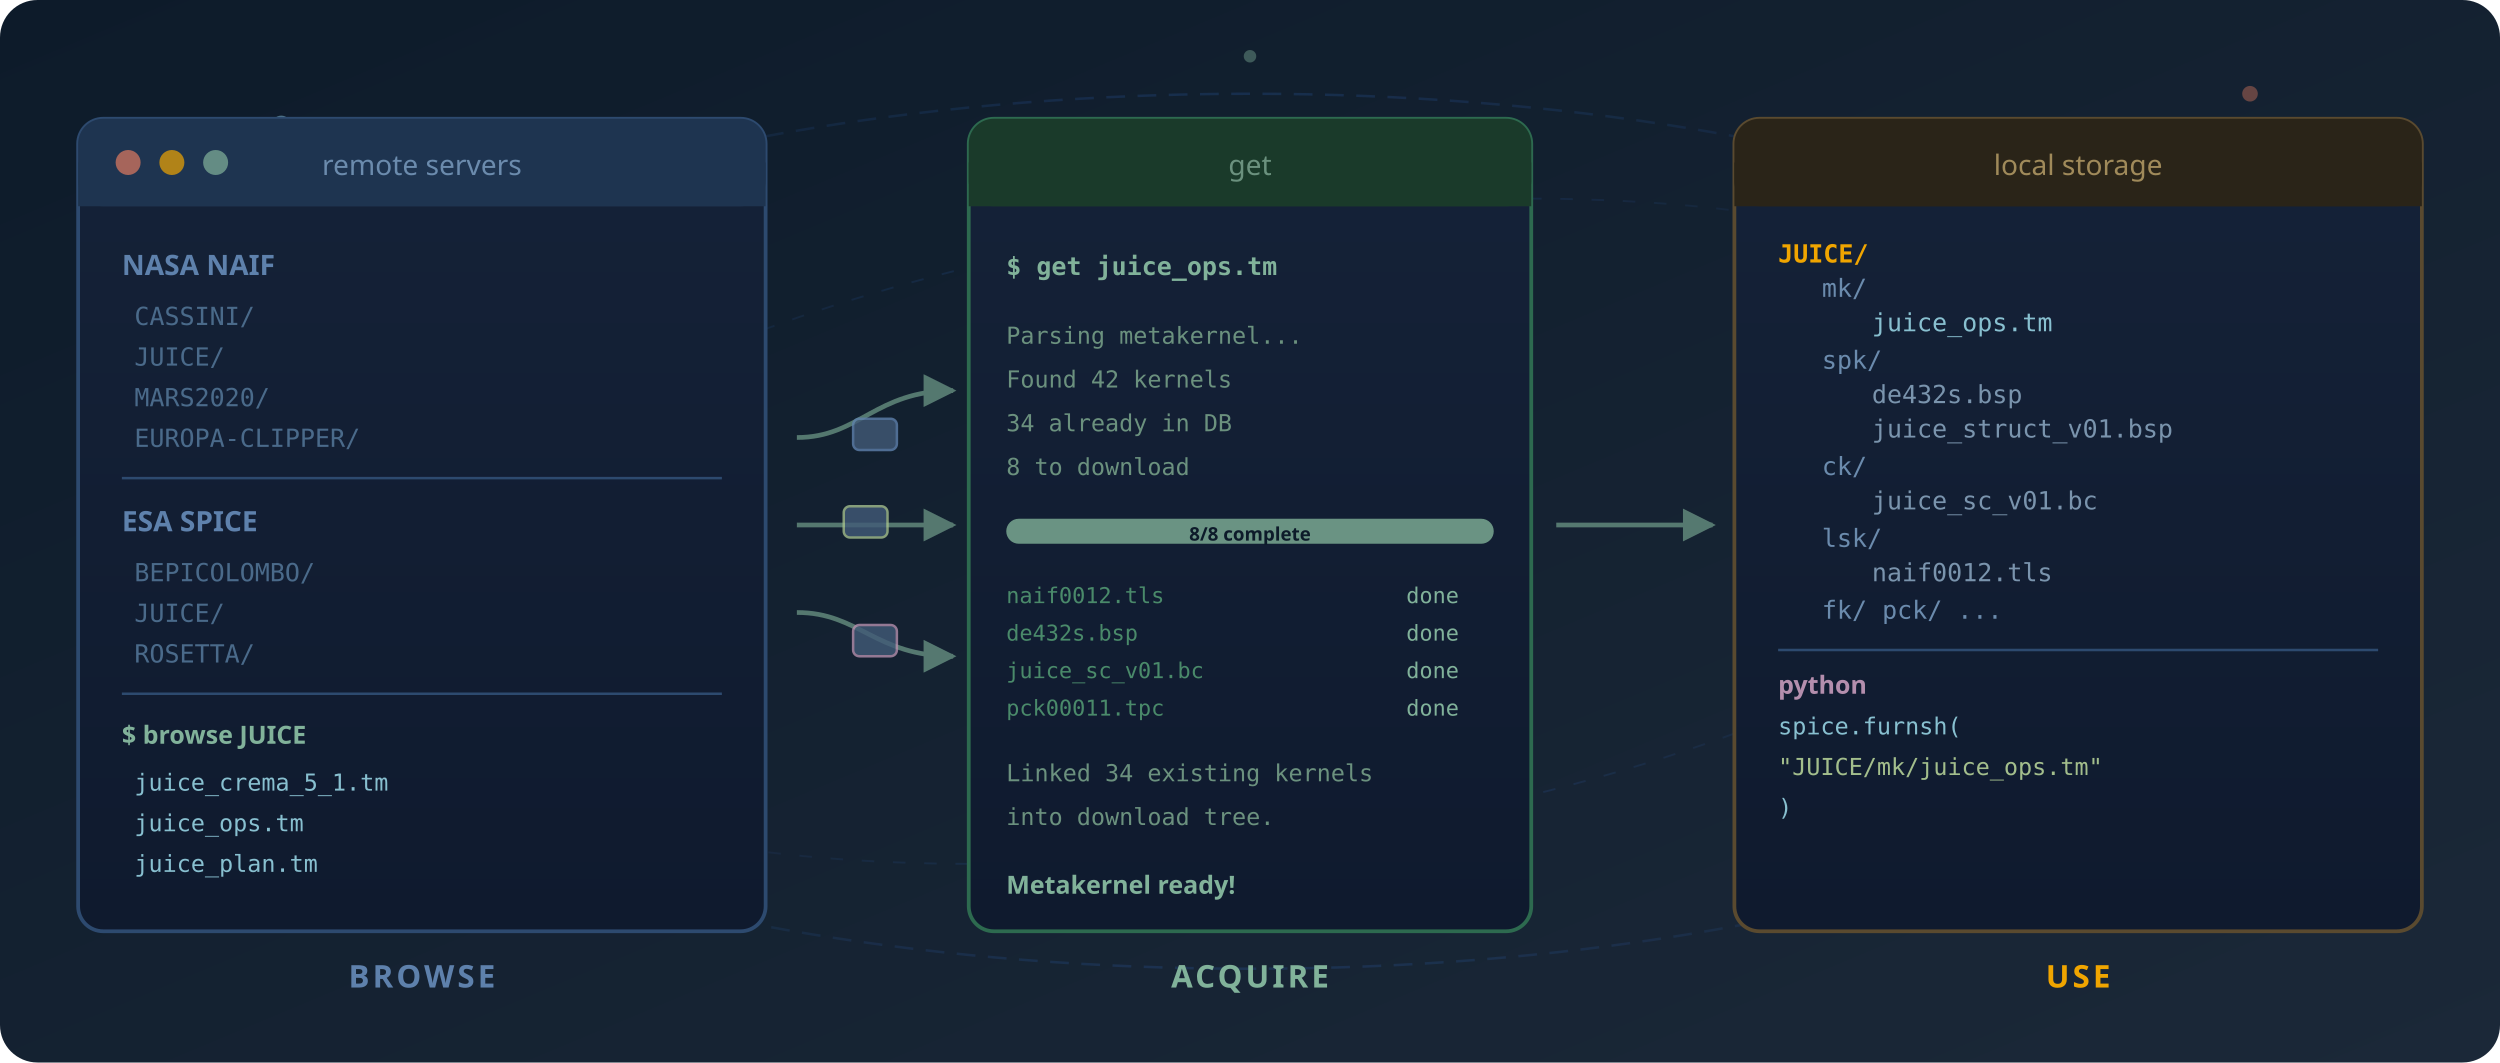
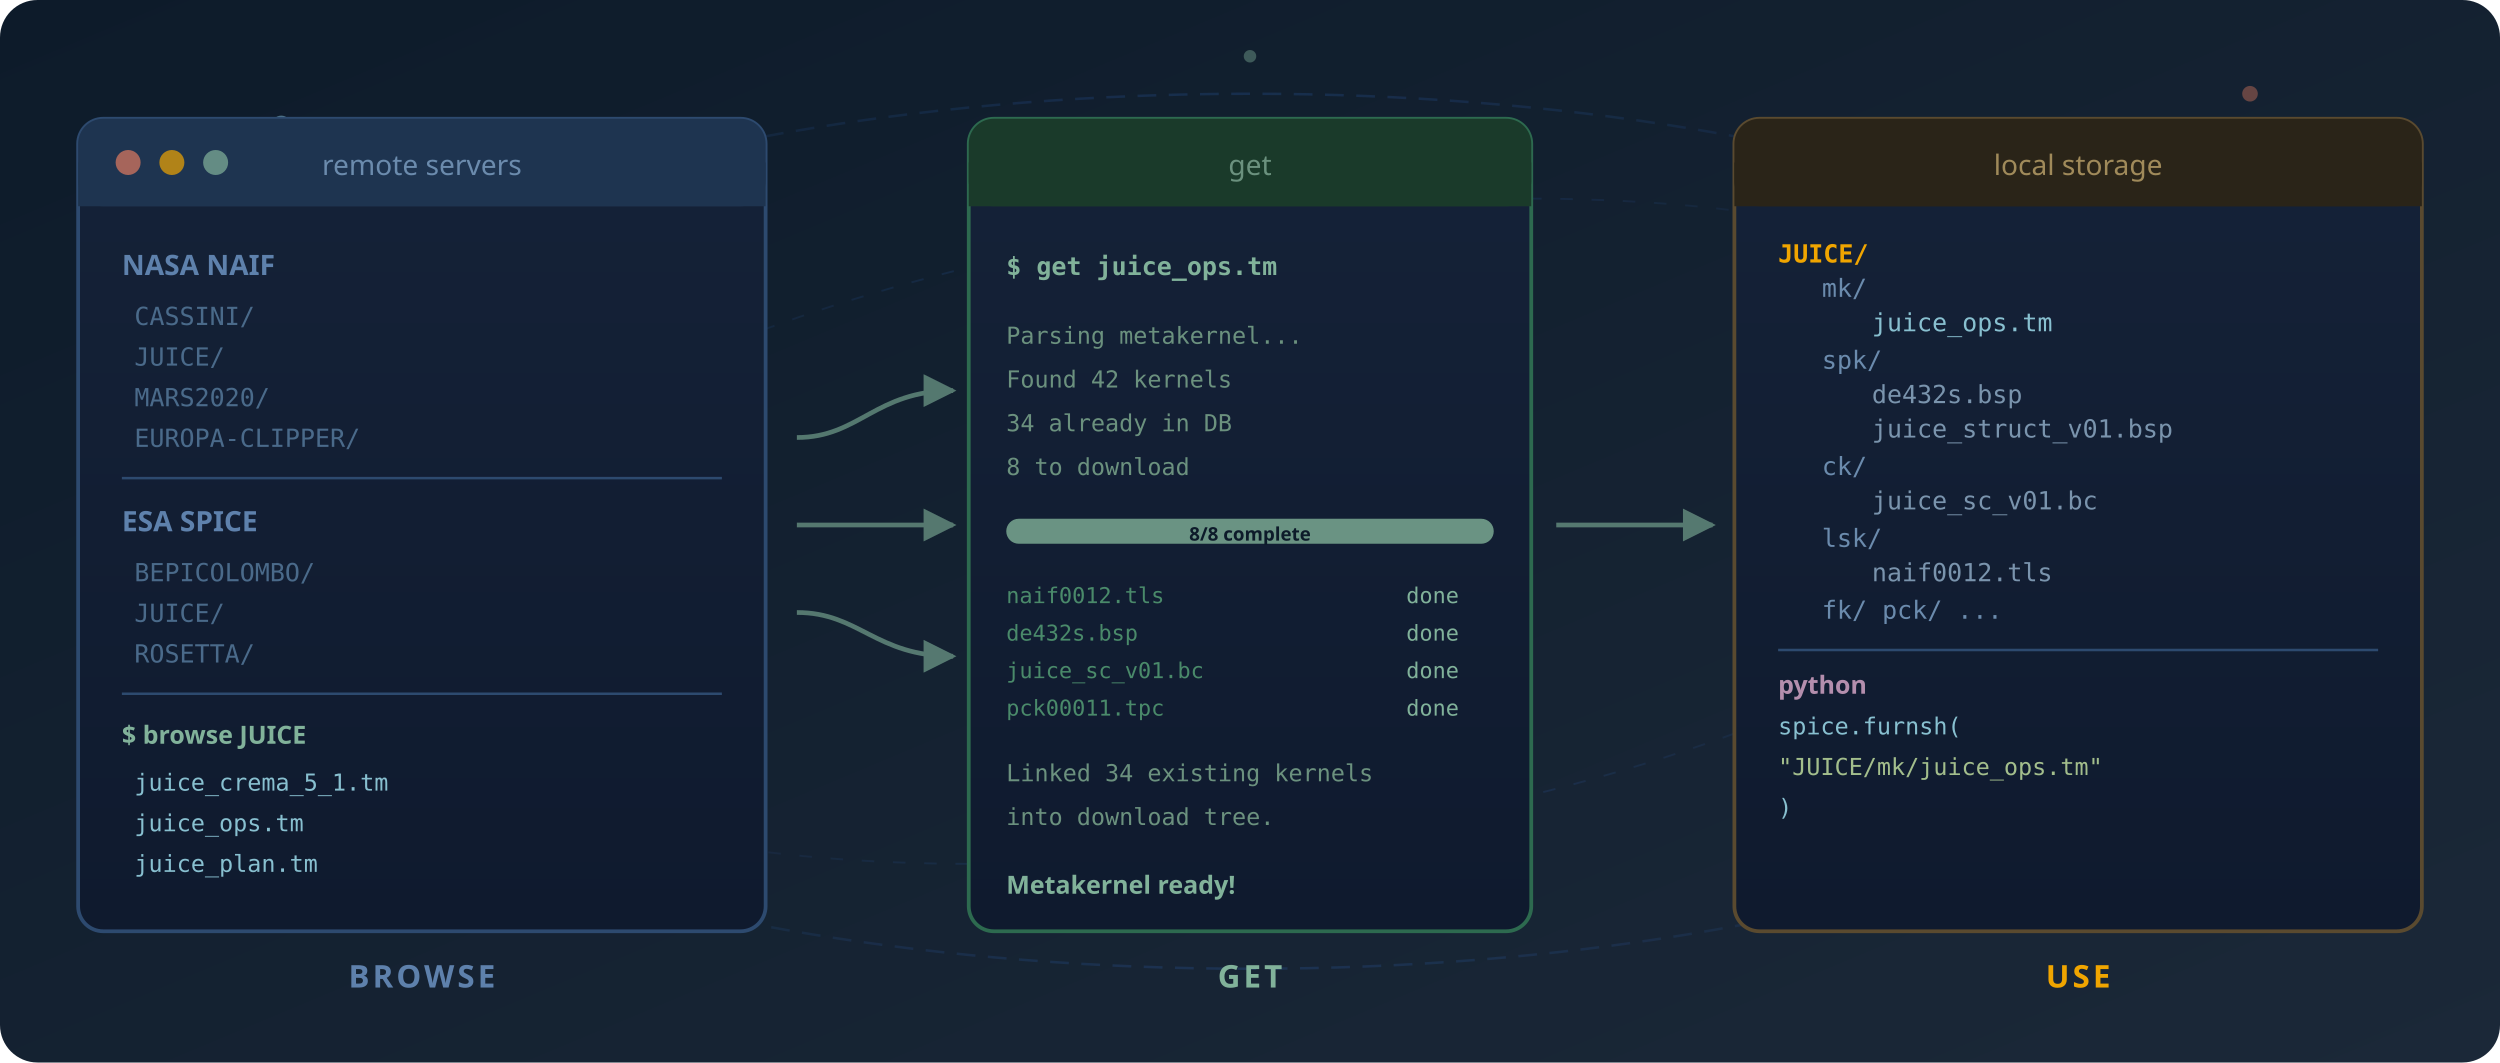
<svg xmlns="http://www.w3.org/2000/svg" viewBox="0 0 800 340" font-family="'Segoe UI', system-ui, -apple-system, sans-serif">
  <defs>
    <linearGradient id="bg" x1="0%" y1="0%" x2="100%" y2="100%">
      <stop offset="0%" stop-color="#0d1b2a" />
      <stop offset="100%" stop-color="#1b2838" />
    </linearGradient>
    <linearGradient id="panelGrad" x1="0%" y1="0%" x2="0%" y2="100%">
      <stop offset="0%" stop-color="#152238" />
      <stop offset="100%" stop-color="#0f1a2e" />
    </linearGradient>
    <linearGradient id="orbitGrad" x1="0%" y1="0%" x2="100%" y2="0%">
      <stop offset="0%" stop-color="#3a86ff" stop-opacity="0" />
      <stop offset="50%" stop-color="#3a86ff" stop-opacity="0.15" />
      <stop offset="100%" stop-color="#3a86ff" stop-opacity="0" />
    </linearGradient>
    <marker id="arrow" viewBox="0 0 10 10" refX="9" refY="5" markerWidth="7" markerHeight="7" orient="auto-start-reverse">
      <path d="M 0 0 L 10 5 L 0 10 z" fill="#81b29a" />
    </marker>
  </defs>
  <rect width="800" height="340" rx="12" fill="url(#bg)" />
  <ellipse cx="400" cy="170" rx="360" ry="140" fill="none" stroke="url(#orbitGrad)" stroke-width="0.8" stroke-dasharray="6 4" />
  <ellipse cx="400" cy="170" rx="280" ry="100" fill="none" stroke="url(#orbitGrad)" stroke-width="0.6" stroke-dasharray="4 6" transform="rotate(-8 400 170)" />
  <circle cx="90" cy="40" r="3" fill="#8ecae6" opacity="0.5" />
  <circle cx="720" cy="30" r="2.5" fill="#e07a5f" opacity="0.4" />
  <circle cx="400" cy="18" r="2" fill="#81b29a" opacity="0.4" />
  <g transform="translate(25, 38)">
    <rect width="220" height="260" rx="8" fill="url(#panelGrad)" stroke="#2d4a6f" stroke-width="1.2" />
    <rect width="220" height="28" rx="8" fill="#1e3450" />
    <rect y="14" width="220" height="14" fill="#1e3450" />
    <circle cx="16" cy="14" r="4" fill="#e07a5f" opacity="0.7" />
    <circle cx="30" cy="14" r="4" fill="#f0a500" opacity="0.7" />
    <circle cx="44" cy="14" r="4" fill="#81b29a" opacity="0.7" />
    <text x="110" y="18" text-anchor="middle" fill="#6b8bad" font-size="9">remote servers</text>
    <text x="14" y="50" fill="#5e81ac" font-size="9" font-weight="600">NASA NAIF</text>
    <g fill="#4a6a8a" font-size="8" font-family="monospace">
      <text x="18" y="66">CASSINI/</text>
      <text x="18" y="79">JUICE/</text>
      <text x="18" y="92">MARS2020/</text>
      <text x="18" y="105">EUROPA-CLIPPER/</text>
    </g>
    <line x1="14" y1="115" x2="206" y2="115" stroke="#2d4a6f" stroke-width="0.8" />
    <text x="14" y="132" fill="#5e81ac" font-size="9" font-weight="600">ESA SPICE</text>
    <g fill="#4a6a8a" font-size="8" font-family="monospace">
      <text x="18" y="148">BEPICOLOMBO/</text>
      <text x="18" y="161">JUICE/</text>
      <text x="18" y="174">ROSETTA/</text>
    </g>
    <line x1="14" y1="184" x2="206" y2="184" stroke="#2d4a6f" stroke-width="0.8" />
    <text x="14" y="200" fill="#81b29a" font-size="8" font-weight="600">$ browse JUICE</text>
    <g fill="#88c0d0" font-size="7.5" font-family="monospace">
      <text x="18" y="215">juice_crema_5_1.tm</text>
      <text x="18" y="228">juice_ops.tm</text>
      <text x="18" y="241">juice_plan.tm</text>
    </g>
  </g>
  <text x="135" y="316" text-anchor="middle" fill="#5e81ac" font-size="10" font-weight="600" letter-spacing="1">BROWSE</text>
  <g transform="translate(255, 110)">
    <g stroke="#81b29a" stroke-width="1.5" fill="none" opacity="0.6">
      <path d="M0,30 C20,30 25,15 50,15" marker-end="url(#arrow)" />
      <path d="M0,58 L50,58" marker-end="url(#arrow)" />
      <path d="M0,86 C20,86 25,100 50,100" marker-end="url(#arrow)" />
    </g>
-     <rect x="18" y="24" width="14" height="10" rx="2" fill="#415a77" stroke="#5e81ac" stroke-width="0.8" opacity="0.8" />
-     <rect x="15" y="52" width="14" height="10" rx="2" fill="#415a77" stroke="#a3be8c" stroke-width="0.8" opacity="0.8" />
-     <rect x="18" y="90" width="14" height="10" rx="2" fill="#415a77" stroke="#b48ead" stroke-width="0.8" opacity="0.8" />
  </g>
  <g transform="translate(310, 38)">
    <rect width="180" height="260" rx="8" fill="url(#panelGrad)" stroke="#2d6a4f" stroke-width="1.2" />
    <rect width="180" height="28" rx="8" fill="#1a3a2a" />
    <rect y="14" width="180" height="14" fill="#1a3a2a" />
    <text x="90" y="18" text-anchor="middle" fill="#6b917e" font-size="9">get</text>
    <text x="12" y="50" fill="#81b29a" font-size="8" font-weight="600" font-family="monospace">$ get juice_ops.tm</text>
    <g fill="#6b917e" font-size="7.5" font-family="monospace">
      <text x="12" y="72">Parsing metakernel...</text>
      <text x="12" y="86">Found 42 kernels</text>
      <text x="12" y="100">  34 already in DB</text>
      <text x="12" y="114">   8 to download</text>
    </g>
    <g transform="translate(12, 128)">
      <rect width="156" height="8" rx="4" fill="#0d1b2a" />
      <rect width="156" height="8" rx="4" fill="#81b29a" opacity="0.8" />
      <text x="78" y="7" text-anchor="middle" fill="#0d1b2a" font-size="6" font-weight="600">8/8 complete</text>
    </g>
    <g fill="#4a8a6a" font-size="7" font-family="monospace">
      <text x="12" y="155">naif0012.tls</text>
      <text x="140" y="155" fill="#81b29a">done</text>
      <text x="12" y="167">de432s.bsp</text>
      <text x="140" y="167" fill="#81b29a">done</text>
      <text x="12" y="179">juice_sc_v01.bc</text>
      <text x="140" y="179" fill="#81b29a">done</text>
      <text x="12" y="191">pck00011.tpc</text>
      <text x="140" y="191" fill="#81b29a">done</text>
    </g>
    <g fill="#6b917e" font-size="7.5" font-family="monospace">
      <text x="12" y="212">Linked 34 existing kernels</text>
      <text x="12" y="226">into download tree.</text>
    </g>
    <text x="12" y="248" fill="#81b29a" font-size="8" font-weight="600">Metakernel ready!</text>
  </g>
-   <text x="400" y="316" text-anchor="middle" fill="#81b29a" font-size="10" font-weight="600" letter-spacing="1">ACQUIRE</text>
+   <text x="400" y="316" text-anchor="middle" fill="#81b29a" font-size="10" font-weight="600" letter-spacing="1">GET</text>
  <g transform="translate(498, 110)">
    <g stroke="#81b29a" stroke-width="1.5" fill="none" opacity="0.6">
      <path d="M0,58 L50,58" marker-end="url(#arrow)" />
    </g>
  </g>
  <g transform="translate(555, 38)">
    <rect width="220" height="260" rx="8" fill="url(#panelGrad)" stroke="#5a4a2f" stroke-width="1.2" />
    <rect width="220" height="28" rx="8" fill="#2a2418" />
    <rect y="14" width="220" height="14" fill="#2a2418" />
    <text x="110" y="18" text-anchor="middle" fill="#a08a5a" font-size="9">local storage</text>
    <g font-size="8" font-family="monospace">
      <text x="14" y="46" fill="#f0a500" font-weight="600">JUICE/</text>
      <text x="28" y="57" fill="#6b8bad">mk/</text>
      <text x="44" y="68" fill="#88c0d0">juice_ops.tm</text>
      <text x="28" y="80" fill="#6b8bad">spk/</text>
      <text x="44" y="91" fill="#7a94ad">de432s.bsp</text>
      <text x="44" y="102" fill="#7a94ad">juice_struct_v01.bsp</text>
      <text x="28" y="114" fill="#6b8bad">ck/</text>
      <text x="44" y="125" fill="#7a94ad">juice_sc_v01.bc</text>
      <text x="28" y="137" fill="#6b8bad">lsk/</text>
      <text x="44" y="148" fill="#7a94ad">naif0012.tls</text>
      <text x="28" y="160" fill="#6b8bad">fk/ pck/ ...</text>
    </g>
    <line x1="14" y1="170" x2="206" y2="170" stroke="#2d4a6f" stroke-width="0.8" />
    <text x="14" y="184" fill="#b48ead" font-size="8" font-weight="600">python</text>
    <g font-size="7.5" font-family="monospace">
      <text x="14" y="197" fill="#88c0d0">spice.furnsh(</text>
      <text x="14" y="210" fill="#a3be8c">  "JUICE/mk/juice_ops.tm"</text>
      <text x="14" y="223" fill="#88c0d0">)</text>
    </g>
  </g>
  <text x="665" y="316" text-anchor="middle" fill="#f0a500" font-size="10" font-weight="600" letter-spacing="1">USE</text>
</svg>
